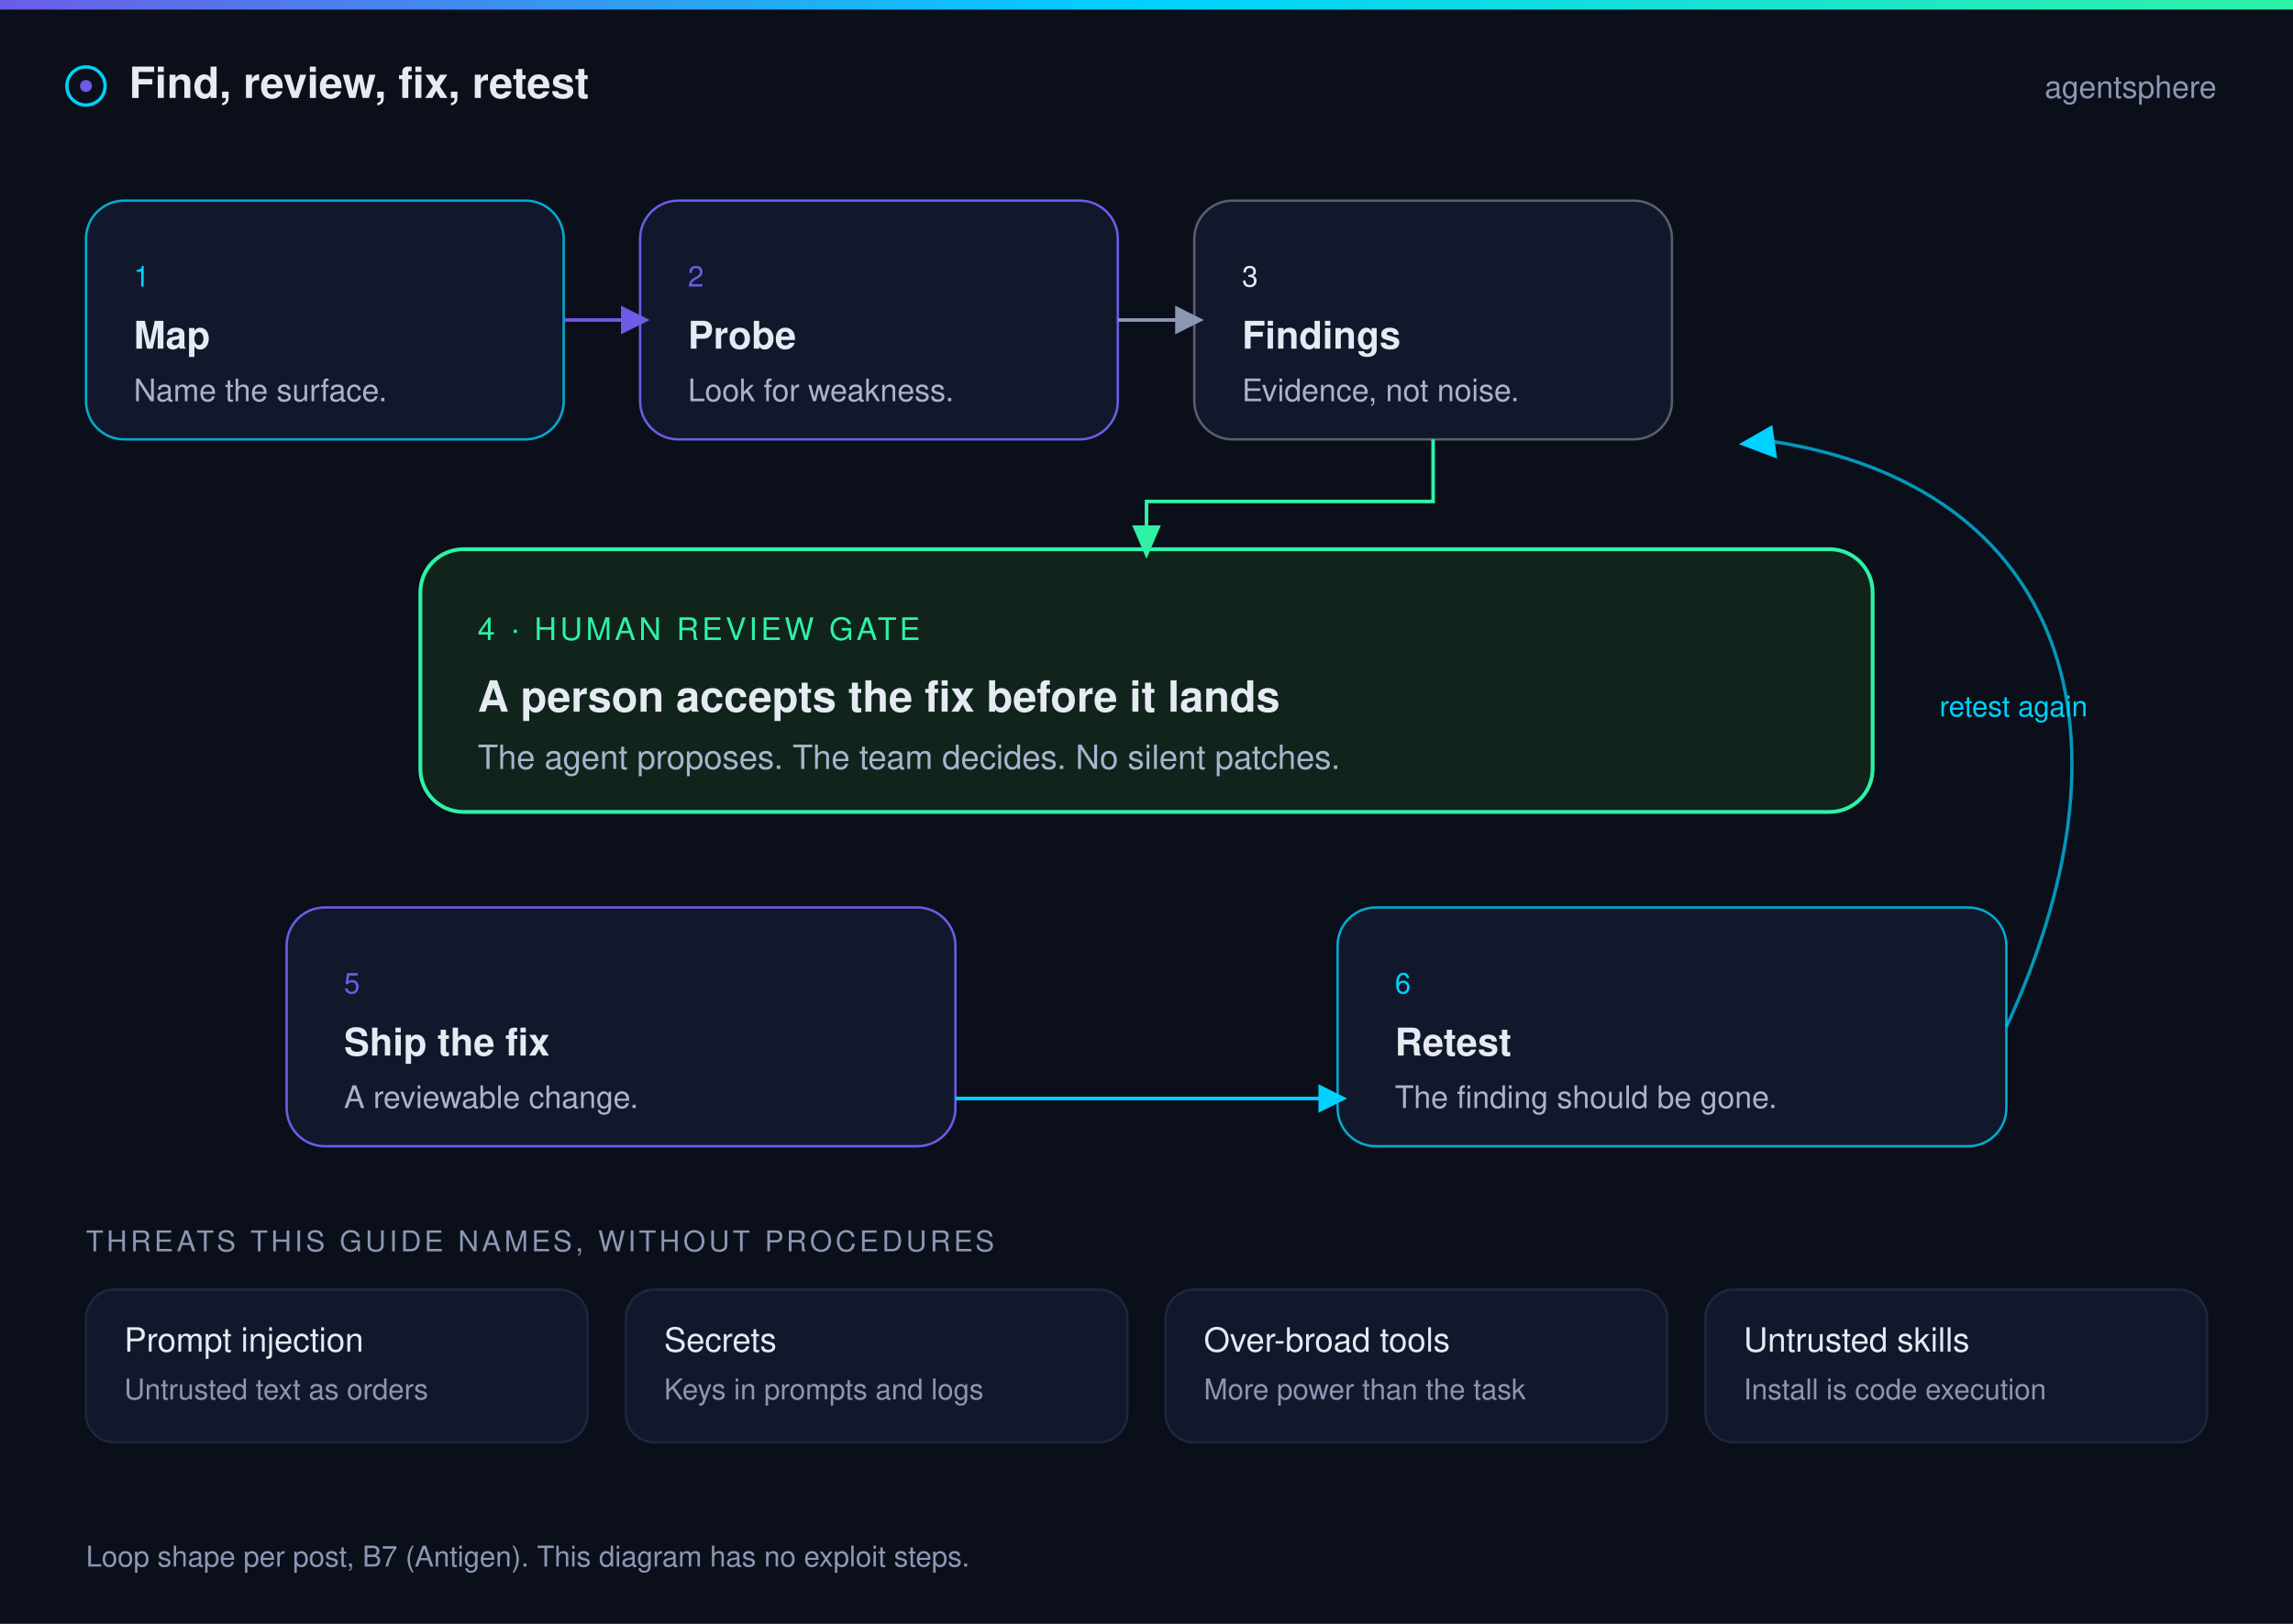
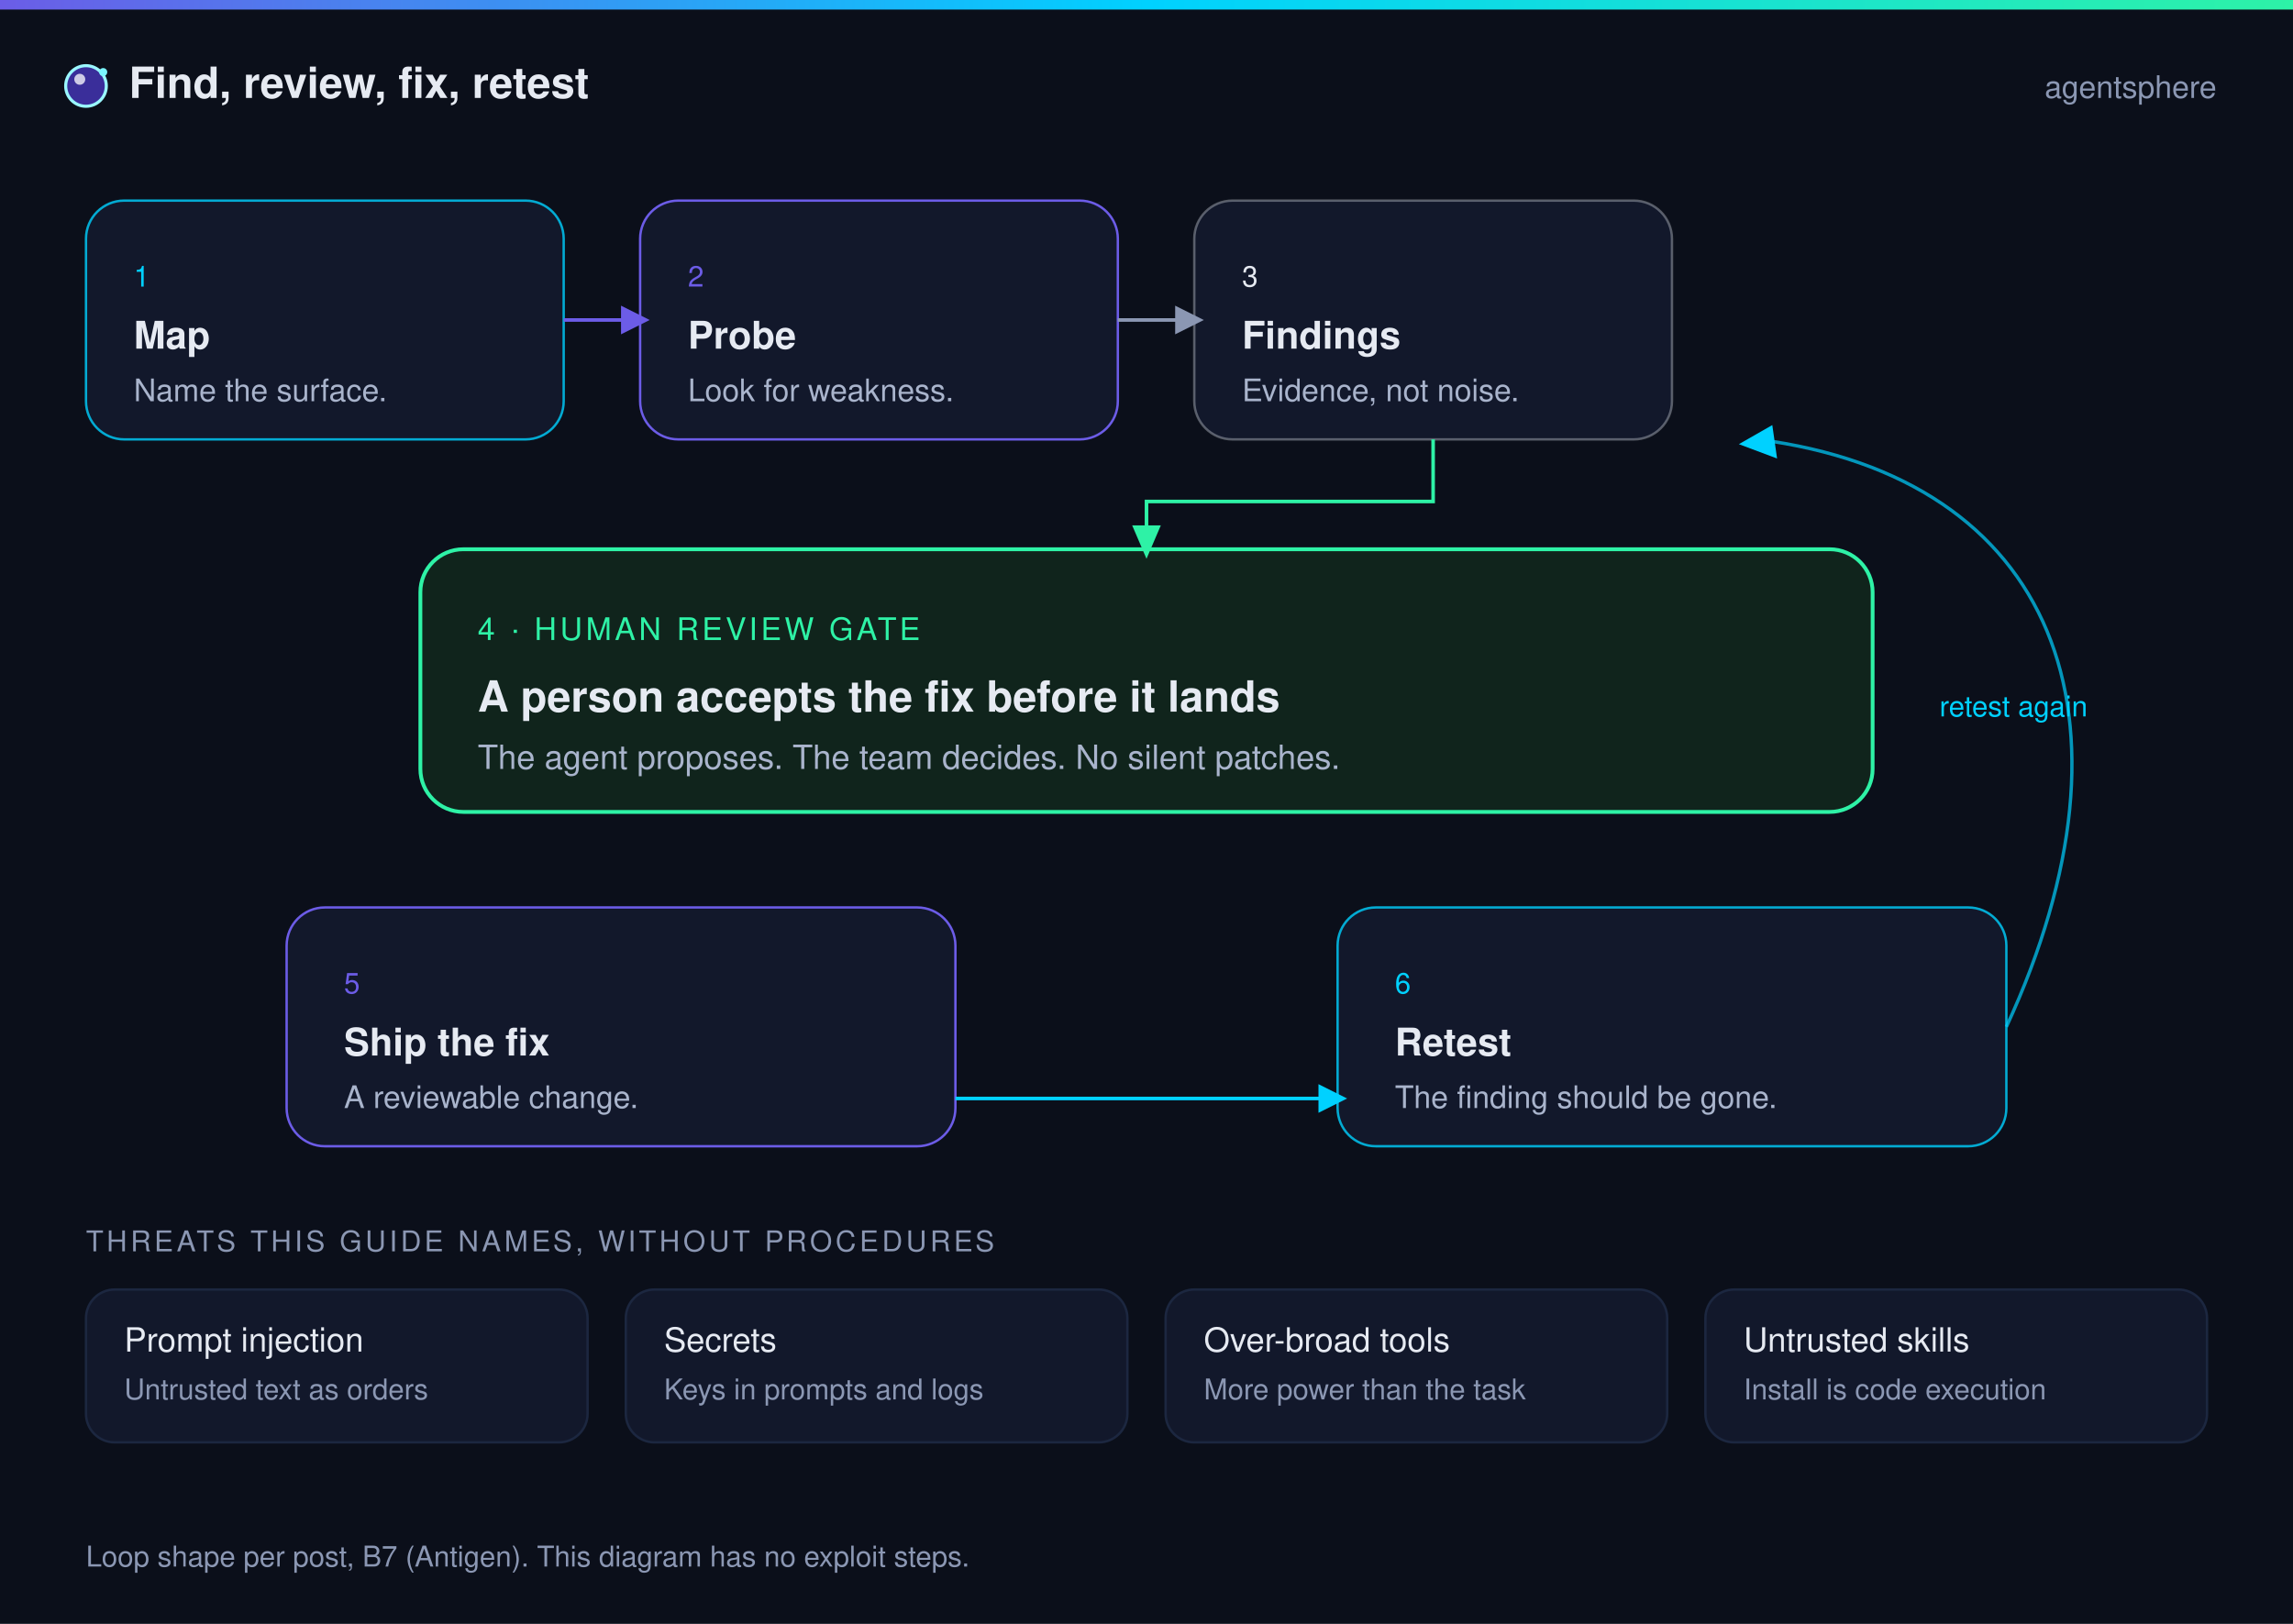
<svg xmlns="http://www.w3.org/2000/svg" width="960" height="680" viewBox="0 0 960 680" role="img" aria-labelledby="title desc">
  <defs>
    <linearGradient id="bar" x1="0" y1="0" x2="1" y2="0">
      <stop offset="0" stop-color="#6C5CE7" />
      <stop offset="0.5" stop-color="#00D1FF" />
      <stop offset="1" stop-color="#2EF2A6" />
    </linearGradient>
  </defs>
  <rect width="960" height="680" fill="#0B0F1A" />
  <rect width="960" height="4" fill="url(#bar)" />
-   <circle cx="36" cy="36" r="8" fill="none" stroke="#00D1FF" stroke-width="1.4" />
-   <circle cx="36" cy="36" r="2.5" fill="#6C5CE7" />
+   <circle cx="36" cy="36" r="8.5" fill="#3A2E9A" />
+   <circle cx="33.4" cy="33.2" r="2.3" fill="#FFFFFF" fill-opacity="0.75" />
+   <circle cx="36" cy="36" r="8.5" fill="none" stroke="#9AF7FF" stroke-width="1.3" />
+   <circle cx="43.2" cy="30.2" r="1.7" fill="#7AF6FF" />
  <text x="54" y="41" fill="#E6EAF2" font-family="Segoe UI, Helvetica, Arial, sans-serif" font-size="18" font-weight="600">Find, review, fix, retest</text>
  <text x="928" y="41" text-anchor="end" fill="#8B97B3" font-family="Segoe UI, Helvetica, Arial, sans-serif" font-size="13">agentsphere</text>
  <g font-family="Segoe UI, Helvetica, Arial, sans-serif">
    <rect x="36" y="84" width="200" height="100" rx="16" fill="#12182B" stroke="#00D1FF" stroke-opacity="0.8" />
    <text x="56" y="120" fill="#00D1FF" font-size="12" letter-spacing="1.2">1</text>
    <text x="56" y="146" fill="#E6EAF2" font-size="16" font-weight="600">Map</text>
    <text x="56" y="168" fill="#A9B4CC" font-size="13">Name the surface.</text>
    <rect x="268" y="84" width="200" height="100" rx="16" fill="#12182B" stroke="#6C5CE7" />
    <text x="288" y="120" fill="#6C5CE7" font-size="12" letter-spacing="1.2">2</text>
    <text x="288" y="146" fill="#E6EAF2" font-size="16" font-weight="600">Probe</text>
    <text x="288" y="168" fill="#A9B4CC" font-size="13">Look for weakness.</text>
    <rect x="500" y="84" width="200" height="100" rx="16" fill="#12182B" stroke="#E6EAF2" stroke-opacity="0.35" />
    <text x="520" y="120" fill="#E6EAF2" font-size="12" letter-spacing="1.2">3</text>
    <text x="520" y="146" fill="#E6EAF2" font-size="16" font-weight="600">Findings</text>
    <text x="520" y="168" fill="#A9B4CC" font-size="13">Evidence, not noise.</text>
    <polyline points="236,134 268,134" fill="none" stroke="#6C5CE7" stroke-width="1.5" />
    <polygon points="260,128 272,134 260,140" fill="#6C5CE7" />
    <polyline points="468,134 500,134" fill="none" stroke="#8B97B3" stroke-width="1.5" />
    <polygon points="492,128 504,134 492,140" fill="#8B97B3" />
    <rect x="176" y="230" width="608" height="110" rx="18" fill="#10241C" stroke="#2EF2A6" stroke-width="1.6" />
    <text x="200" y="268" fill="#2EF2A6" font-size="13" letter-spacing="1.4">4  ·  HUMAN REVIEW GATE</text>
    <text x="200" y="298" fill="#E6EAF2" font-size="18" font-weight="600">A person accepts the fix before it lands</text>
    <text x="200" y="322" fill="#A9B4CC" font-size="14">The agent proposes. The team decides. No silent patches.</text>
    <polyline points="600,184 600,210 480,210 480,230" fill="none" stroke="#2EF2A6" stroke-width="1.5" />
    <polygon points="474,220 480,234 486,220" fill="#2EF2A6" />
    <rect x="120" y="380" width="280" height="100" rx="16" fill="#12182B" stroke="#6C5CE7" />
    <text x="144" y="416" fill="#6C5CE7" font-size="12" letter-spacing="1.2">5</text>
    <text x="144" y="442" fill="#E6EAF2" font-size="16" font-weight="600">Ship the fix</text>
    <text x="144" y="464" fill="#A9B4CC" font-size="13">A reviewable change.</text>
    <rect x="560" y="380" width="280" height="100" rx="16" fill="#12182B" stroke="#00D1FF" stroke-opacity="0.8" />
    <text x="584" y="416" fill="#00D1FF" font-size="12" letter-spacing="1.2">6</text>
    <text x="584" y="442" fill="#E6EAF2" font-size="16" font-weight="600">Retest</text>
    <text x="584" y="464" fill="#A9B4CC" font-size="13">The finding should be gone.</text>
    <polyline points="400,460 560,460" fill="none" stroke="#00D1FF" stroke-width="1.5" />
    <polygon points="552,454 564,460 552,466" fill="#00D1FF" />
    <path d="M840 430 C900 300 860 200 736 184" fill="none" stroke="#00D1FF" stroke-opacity="0.7" stroke-width="1.4" />
    <polygon points="742,178 728,186 744,192" fill="#00D1FF" />
    <text x="812" y="300" fill="#00D1FF" font-size="12">retest again</text>
    <text x="36" y="524" fill="#8B97B3" font-size="12" letter-spacing="1.4">THREATS THIS GUIDE NAMES, WITHOUT PROCEDURES</text>
    <rect x="36" y="540" width="210" height="64" rx="12" fill="#12182B" stroke="#1C2740" />
    <text x="52" y="566" fill="#E6EAF2" font-size="14">Prompt injection</text>
    <text x="52" y="586" fill="#8B97B3" font-size="12">Untrusted text as orders</text>
    <rect x="262" y="540" width="210" height="64" rx="12" fill="#12182B" stroke="#1C2740" />
    <text x="278" y="566" fill="#E6EAF2" font-size="14">Secrets</text>
    <text x="278" y="586" fill="#8B97B3" font-size="12">Keys in prompts and logs</text>
    <rect x="488" y="540" width="210" height="64" rx="12" fill="#12182B" stroke="#1C2740" />
    <text x="504" y="566" fill="#E6EAF2" font-size="14">Over-broad tools</text>
    <text x="504" y="586" fill="#8B97B3" font-size="12">More power than the task</text>
    <rect x="714" y="540" width="210" height="64" rx="12" fill="#12182B" stroke="#1C2740" />
    <text x="730" y="566" fill="#E6EAF2" font-size="14">Untrusted skills</text>
    <text x="730" y="586" fill="#8B97B3" font-size="12">Install is code execution</text>
  </g>
  <text x="36" y="656" fill="#8B97B3" font-family="Segoe UI, Helvetica, Arial, sans-serif" font-size="12">Loop shape per post, B7 (Antigen). This diagram has no exploit steps.</text>
</svg>
